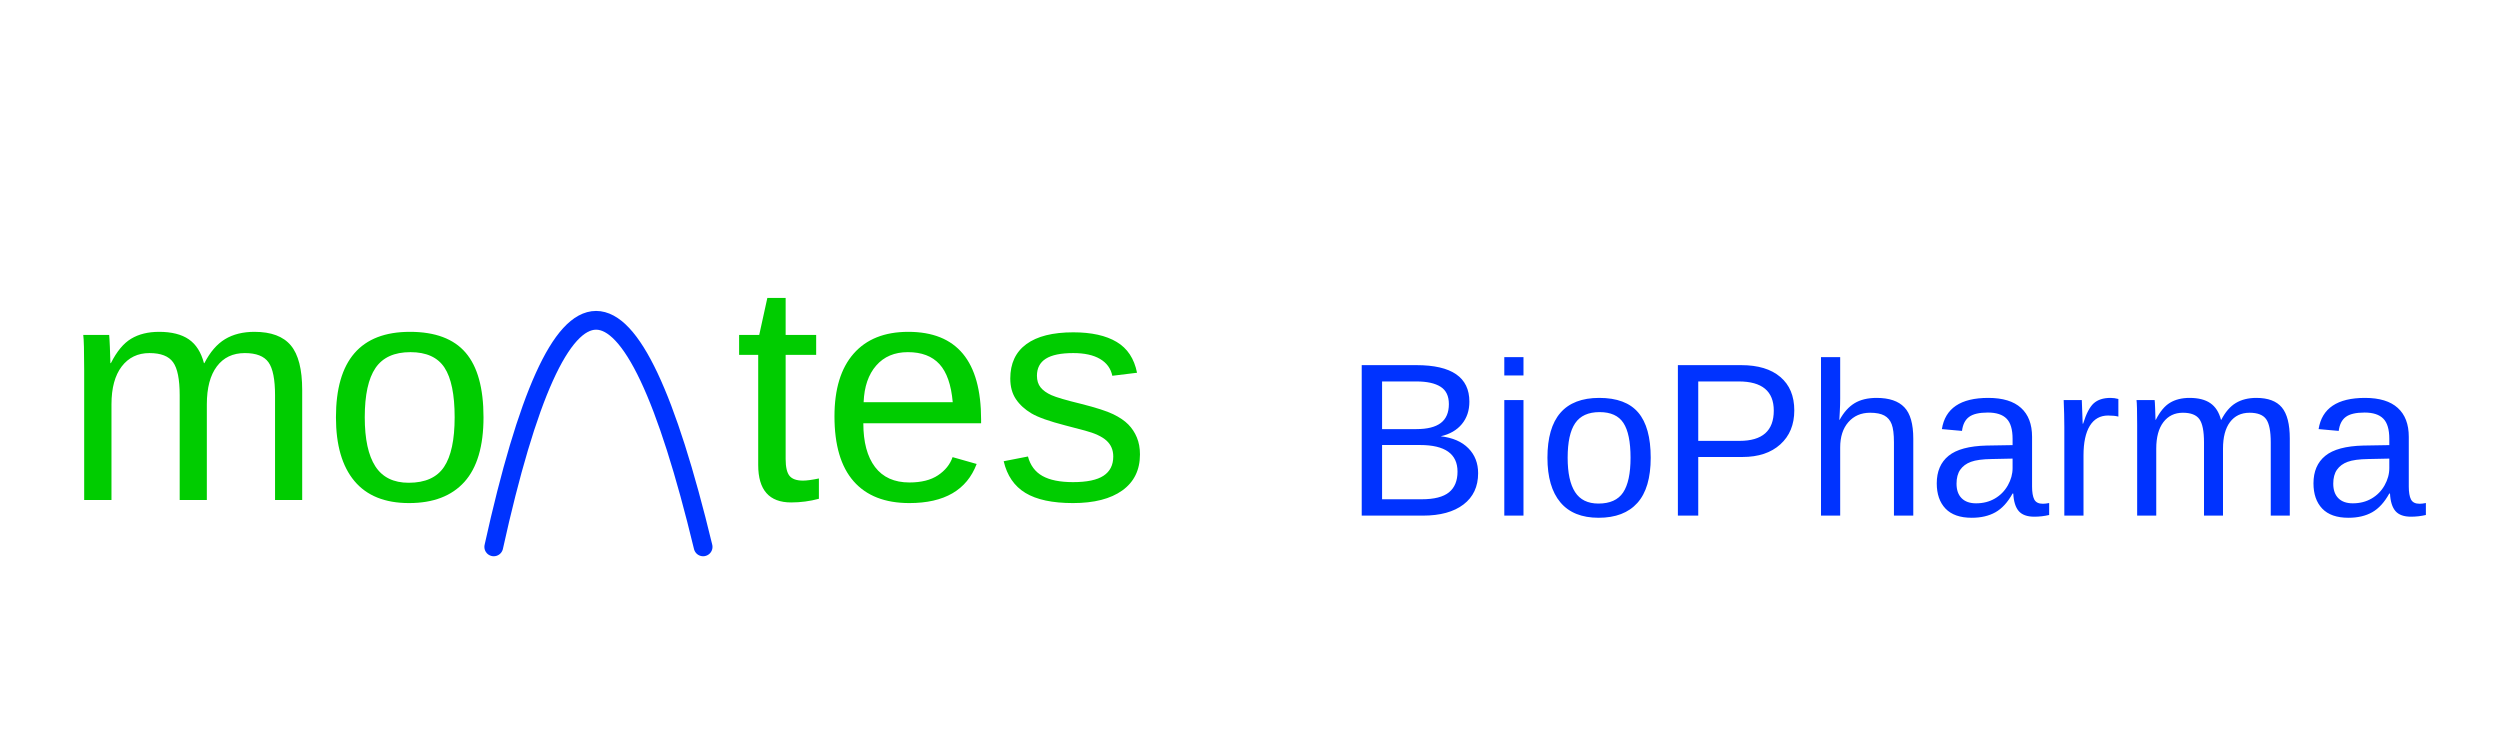
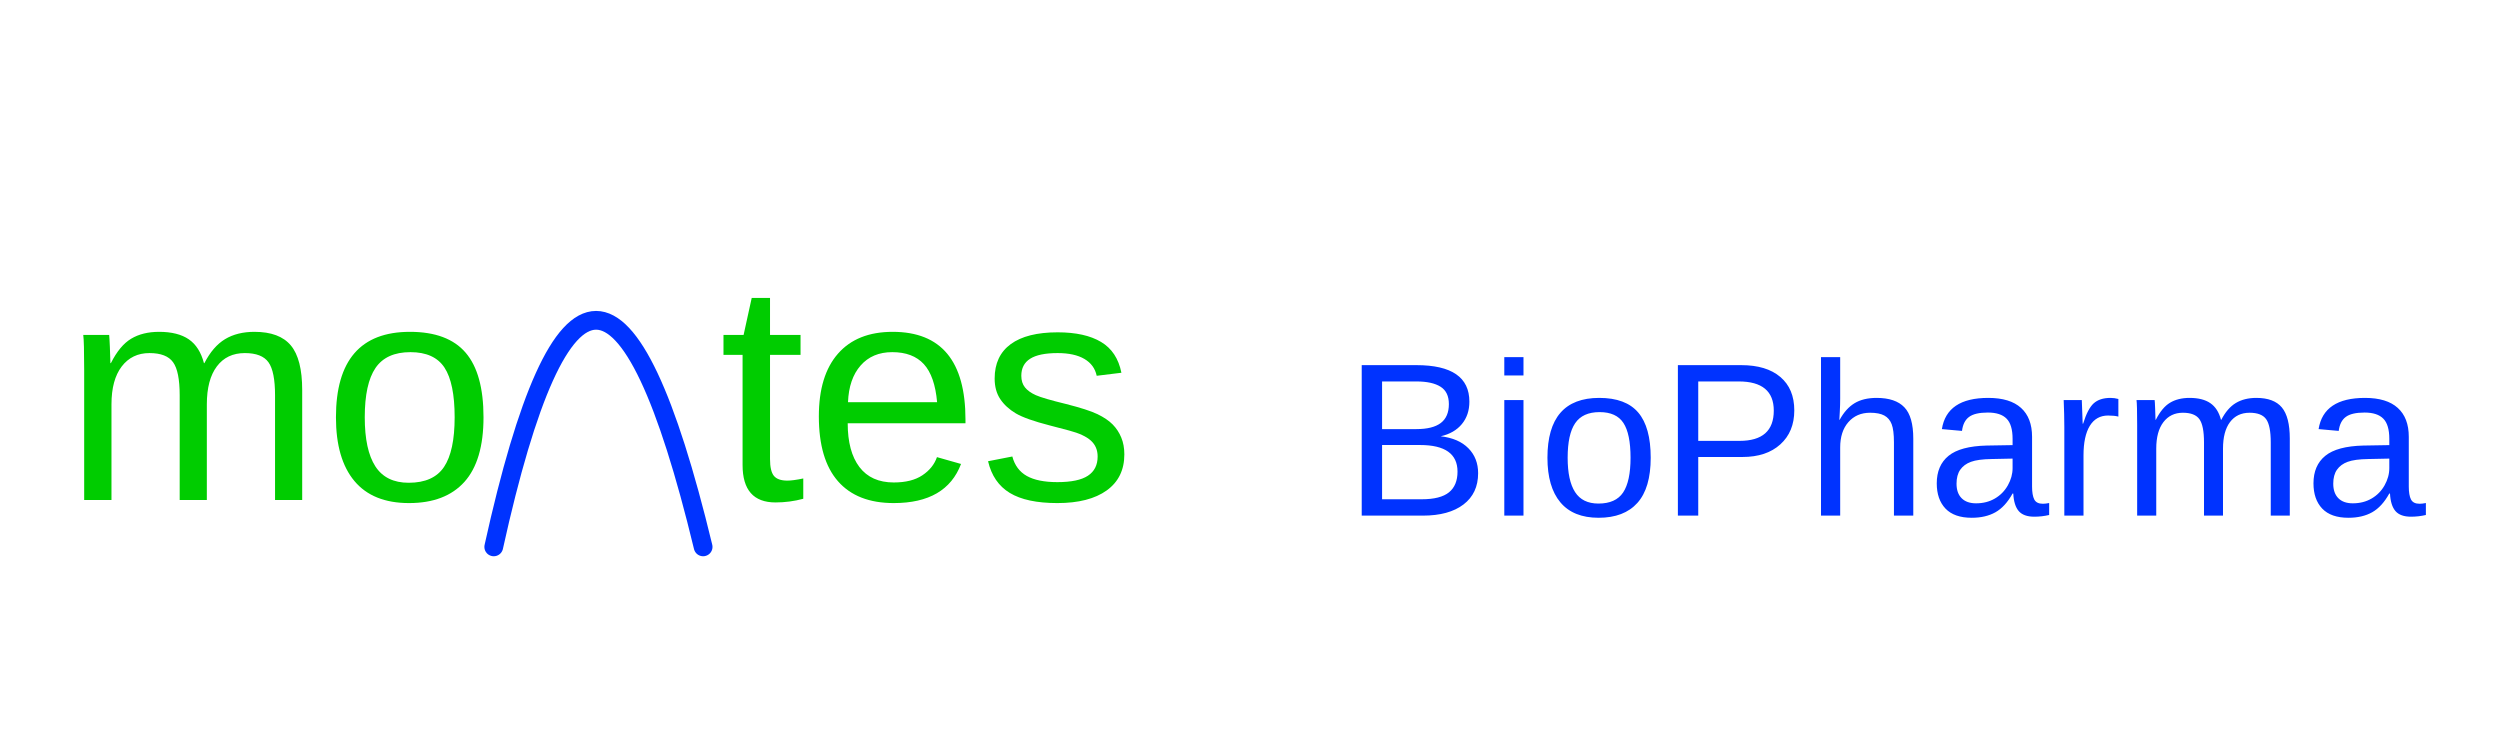
<svg xmlns="http://www.w3.org/2000/svg" viewBox="0 0 800 240">
  <text x="20" y="160" font-family="Arial, Helvetica, sans-serif" font-size="100" font-weight="500" fill="#00CC00">mo</text>
  <path d="M 158 175 Q 190 30 225 175" stroke="#0033FF" stroke-width="6" fill="none" stroke-linecap="round" />
-   <text x="235" y="160" font-family="Arial, Helvetica, sans-serif" font-size="100" font-weight="500" fill="#00CC00">tes</text>
+   <text x="230" y="160" font-family="Arial, Helvetica, sans-serif" font-size="100" font-weight="500" fill="#00CC00">tes</text>
  <text x="430" y="165" font-family="Arial, Helvetica, sans-serif" font-size="70" font-weight="400" fill="#0033FF">BioPharma</text>
</svg>
